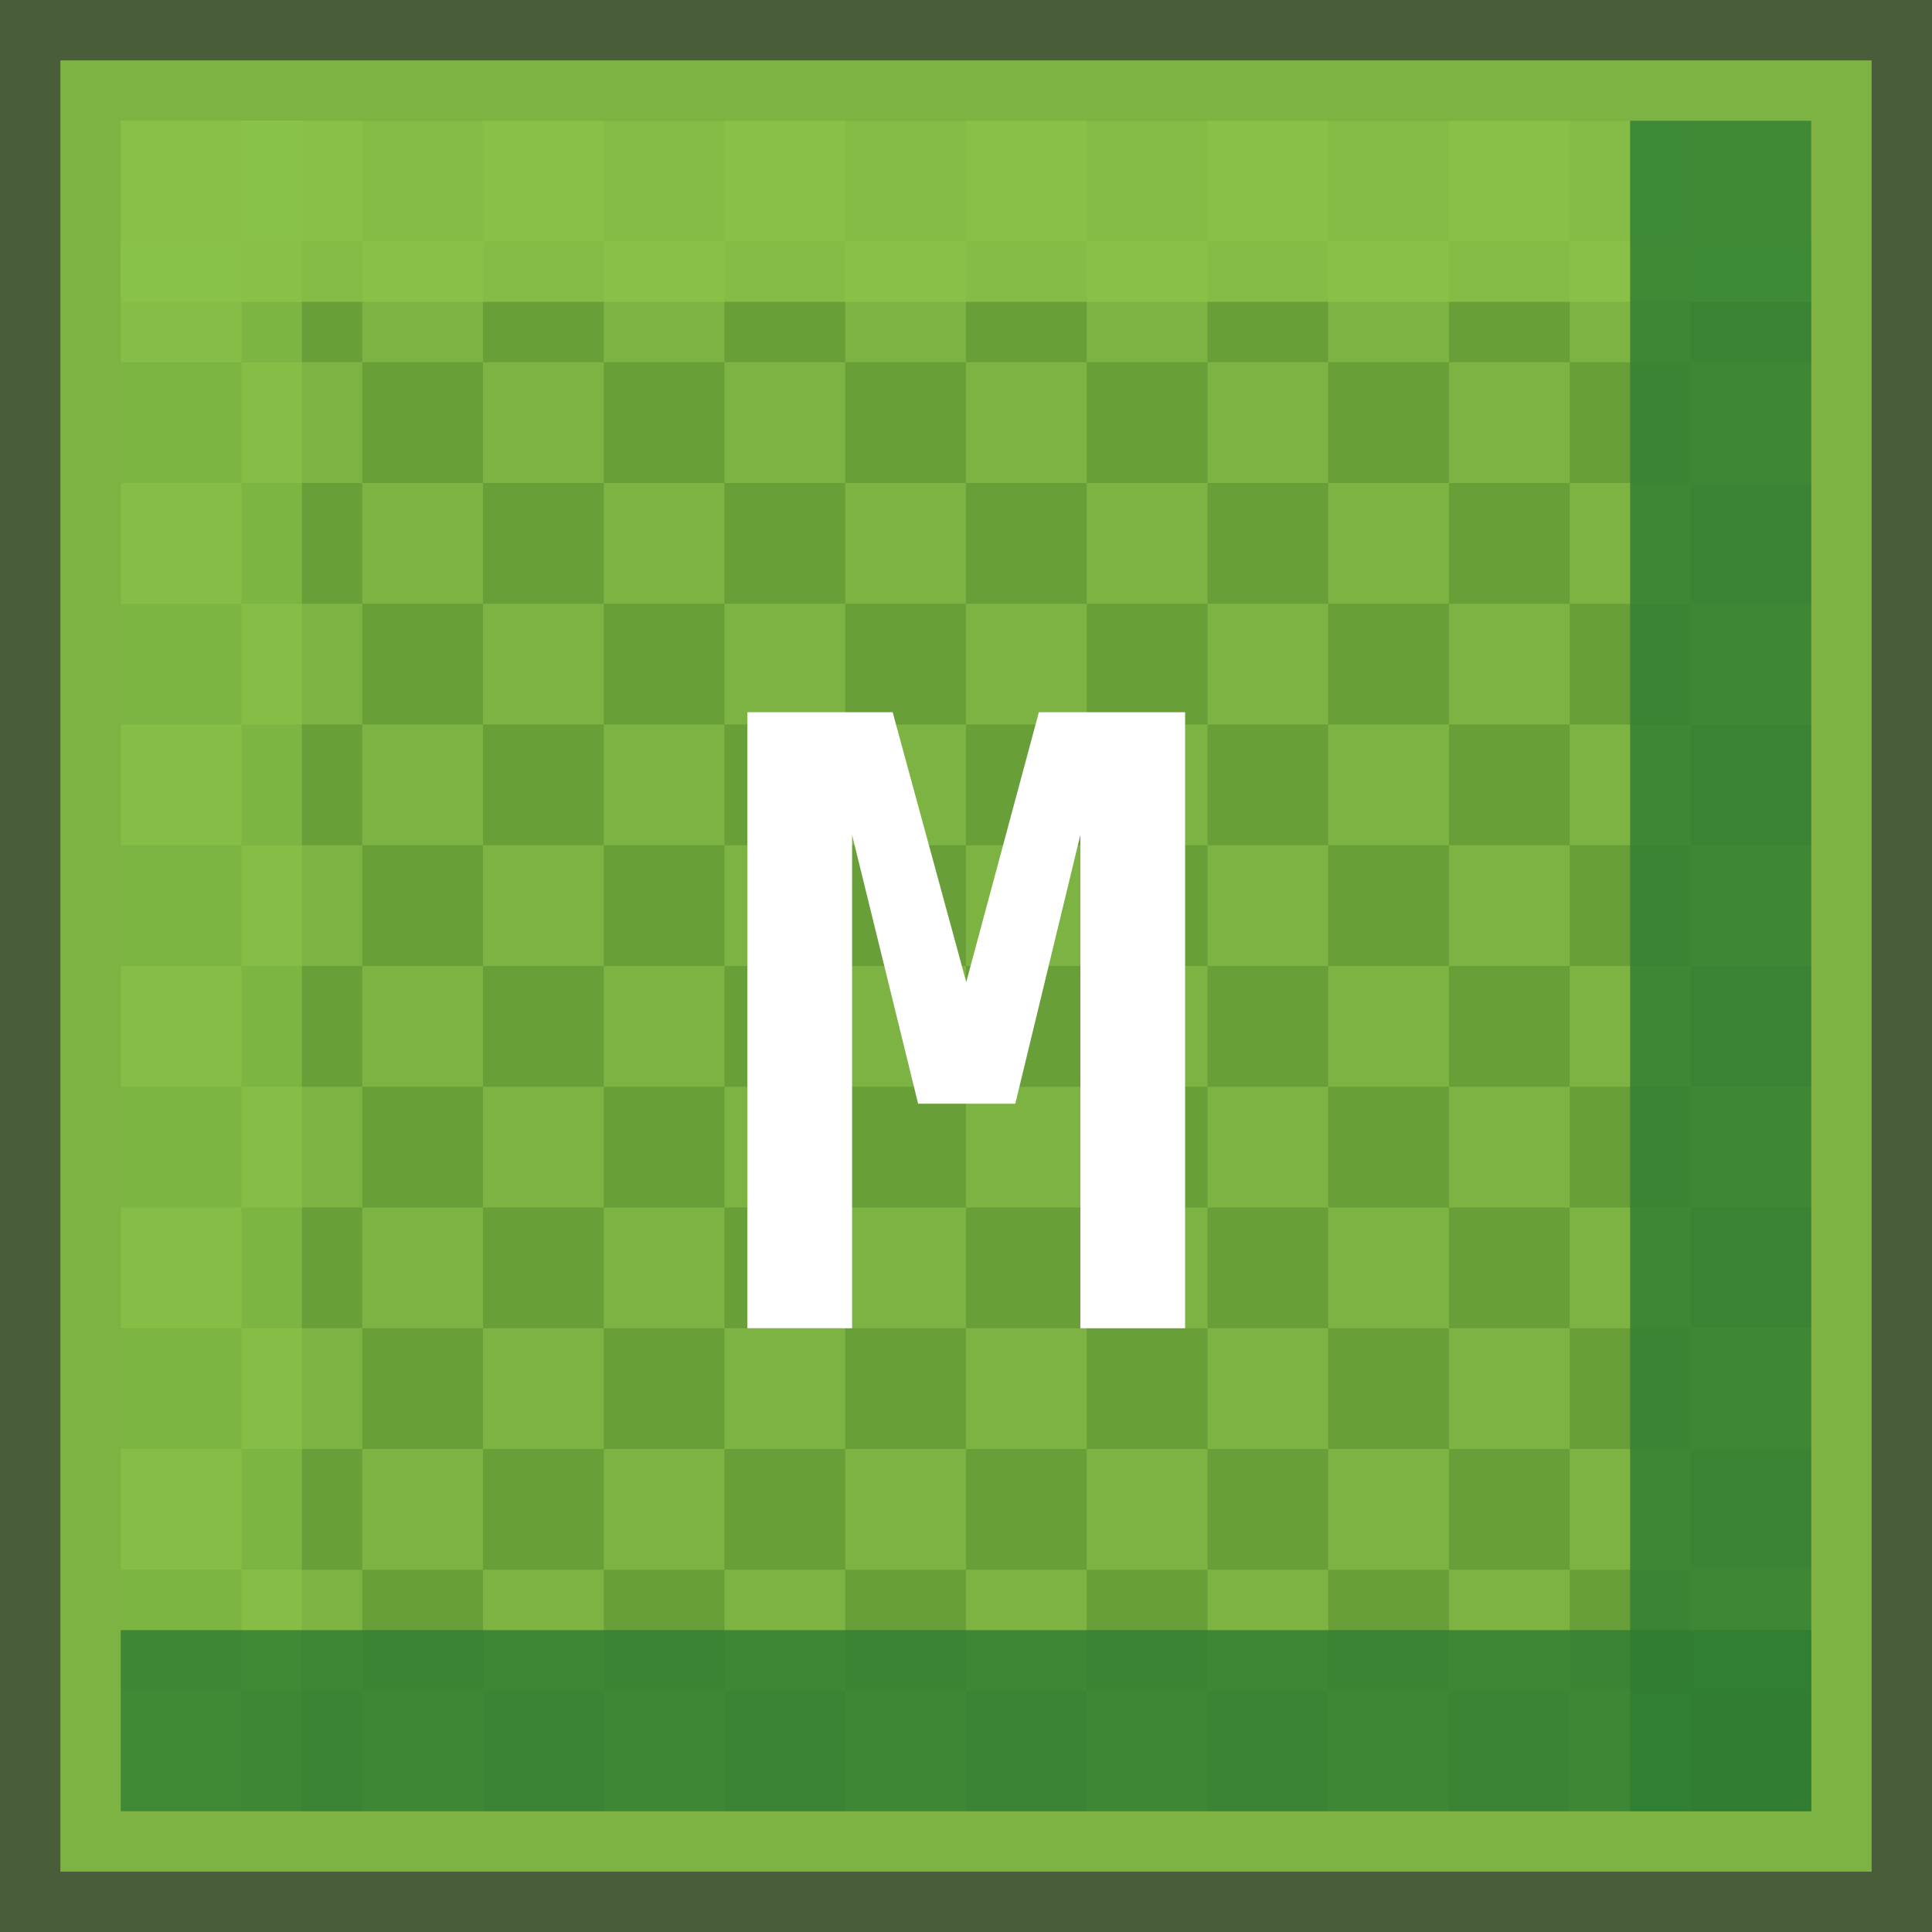
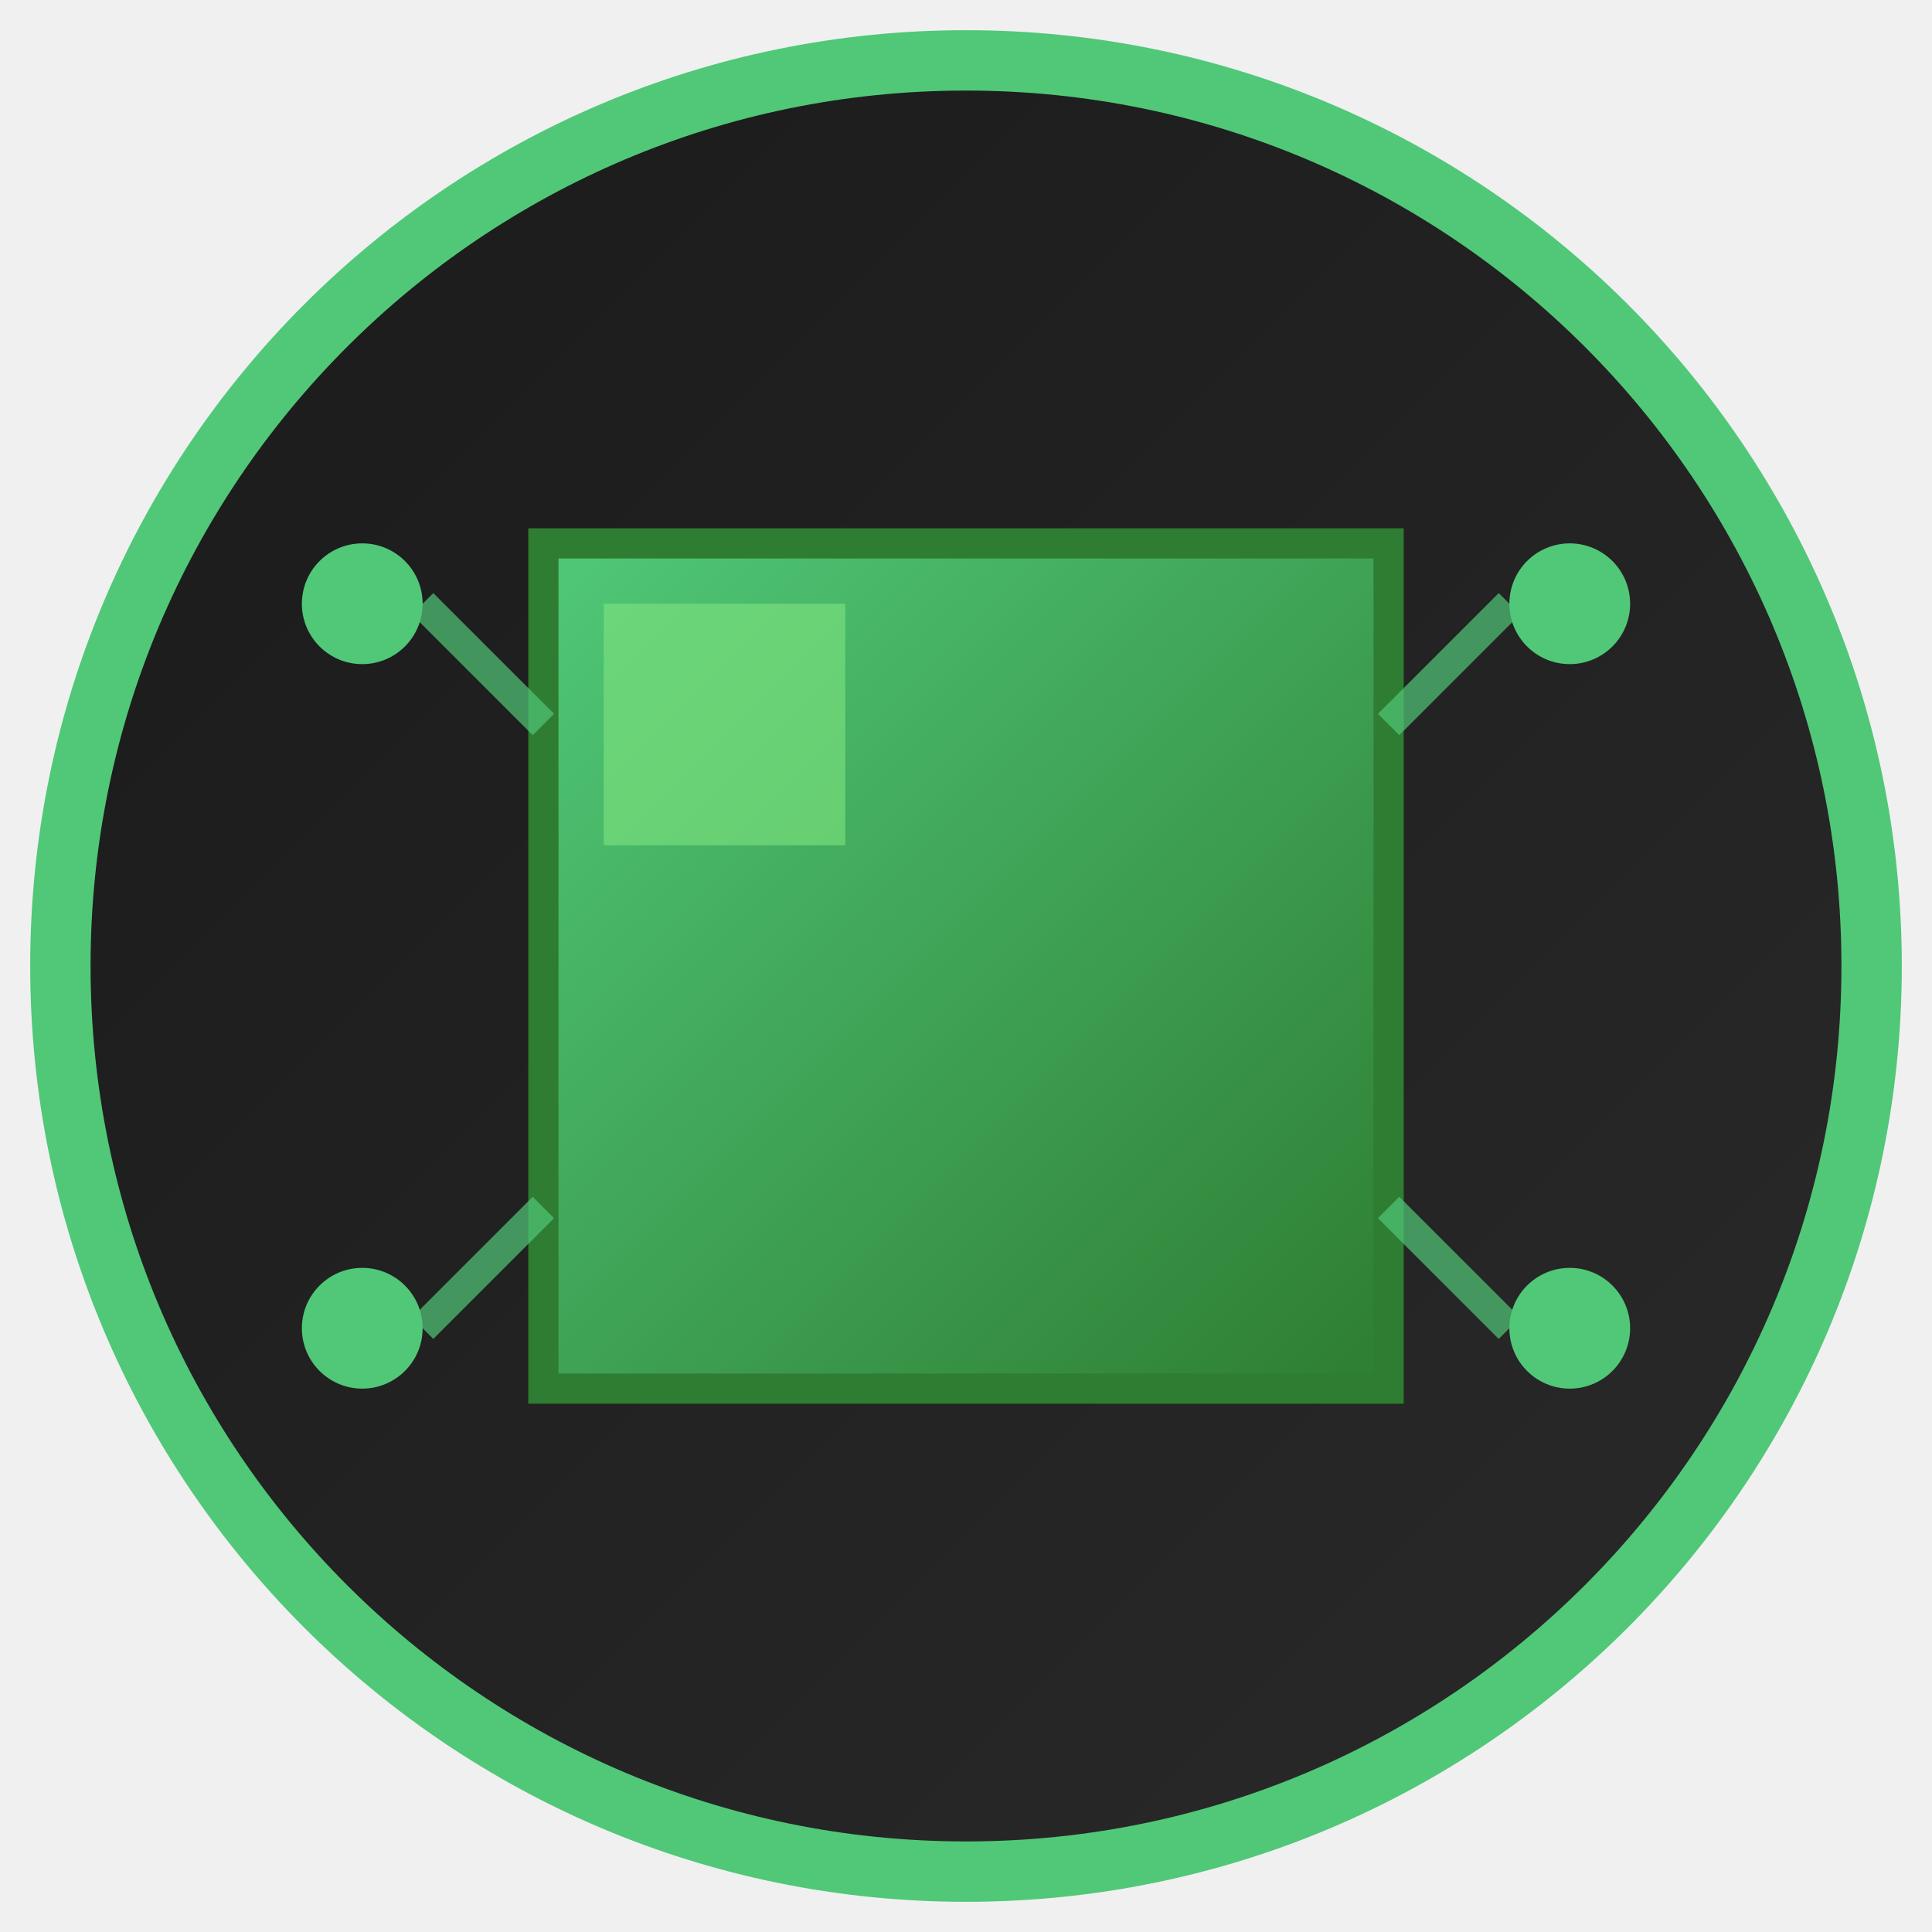
- <svg xmlns="http://www.w3.org/2000/svg" viewBox="0 0 32 32" width="32" height="32">
+ <svg xmlns="http://www.w3.org/2000/svg" viewBox="0 0 64 64" width="64" height="64">
  <defs>
-     <pattern id="grassPattern" patternUnits="userSpaceOnUse" width="4" height="4">
-       <rect width="4" height="4" fill="#7CB342" />
-       <rect width="2" height="2" fill="#689F38" />
-       <rect x="2" y="2" width="2" height="2" fill="#689F38" />
-     </pattern>
+     <linearGradient id="cubeGradient" x1="0%" y1="0%" x2="100%" y2="100%">
+       <stop offset="0%" style="stop-color:#50C878;stop-opacity:1" />
+       <stop offset="100%" style="stop-color:#2E7D32;stop-opacity:1" />
+     </linearGradient>
+     <linearGradient id="bgGradient" x1="0%" y1="0%" x2="100%" y2="100%">
+       <stop offset="0%" style="stop-color:#1A1A1A;stop-opacity:1" />
+       <stop offset="100%" style="stop-color:#2A2A2A;stop-opacity:1" />
+     </linearGradient>
  </defs>
-   <rect width="32" height="32" fill="#7CB342" stroke="#4A5D3A" stroke-width="2" />
-   <rect x="2" y="2" width="28" height="28" fill="url(#grassPattern)" />
-   <rect x="2" y="2" width="28" height="3" fill="#8BC34A" opacity="0.8" />
-   <rect x="2" y="2" width="3" height="28" fill="#8BC34A" opacity="0.6" />
-   <rect x="27" y="2" width="3" height="28" fill="#2E7D32" opacity="0.8" />
-   <rect x="2" y="27" width="28" height="3" fill="#2E7D32" opacity="0.8" />
-   <text x="16" y="22" text-anchor="middle" fill="white" font-family="monospace" font-size="14" font-weight="bold">M</text>
+   <circle cx="32" cy="32" r="30" fill="url(#bgGradient)" stroke="#50C878" stroke-width="2" />
+   <rect x="18" y="18" width="28" height="28" fill="url(#cubeGradient)" stroke="#2E7D32" stroke-width="1" />
+   <rect x="20" y="20" width="8" height="8" fill="#7FE57F" opacity="0.6" />
+   <circle cx="12" cy="20" r="2" fill="#50C878" />
+   <circle cx="52" cy="20" r="2" fill="#50C878" />
+   <circle cx="12" cy="44" r="2" fill="#50C878" />
+   <circle cx="52" cy="44" r="2" fill="#50C878" />
+   <line x1="14" y1="20" x2="18" y2="24" stroke="#50C878" stroke-width="1" opacity="0.7" />
+   <line x1="50" y1="20" x2="46" y2="24" stroke="#50C878" stroke-width="1" opacity="0.7" />
+   <line x1="14" y1="44" x2="18" y2="40" stroke="#50C878" stroke-width="1" opacity="0.7" />
+   <line x1="50" y1="44" x2="46" y2="40" stroke="#50C878" stroke-width="1" opacity="0.7" />
</svg>
